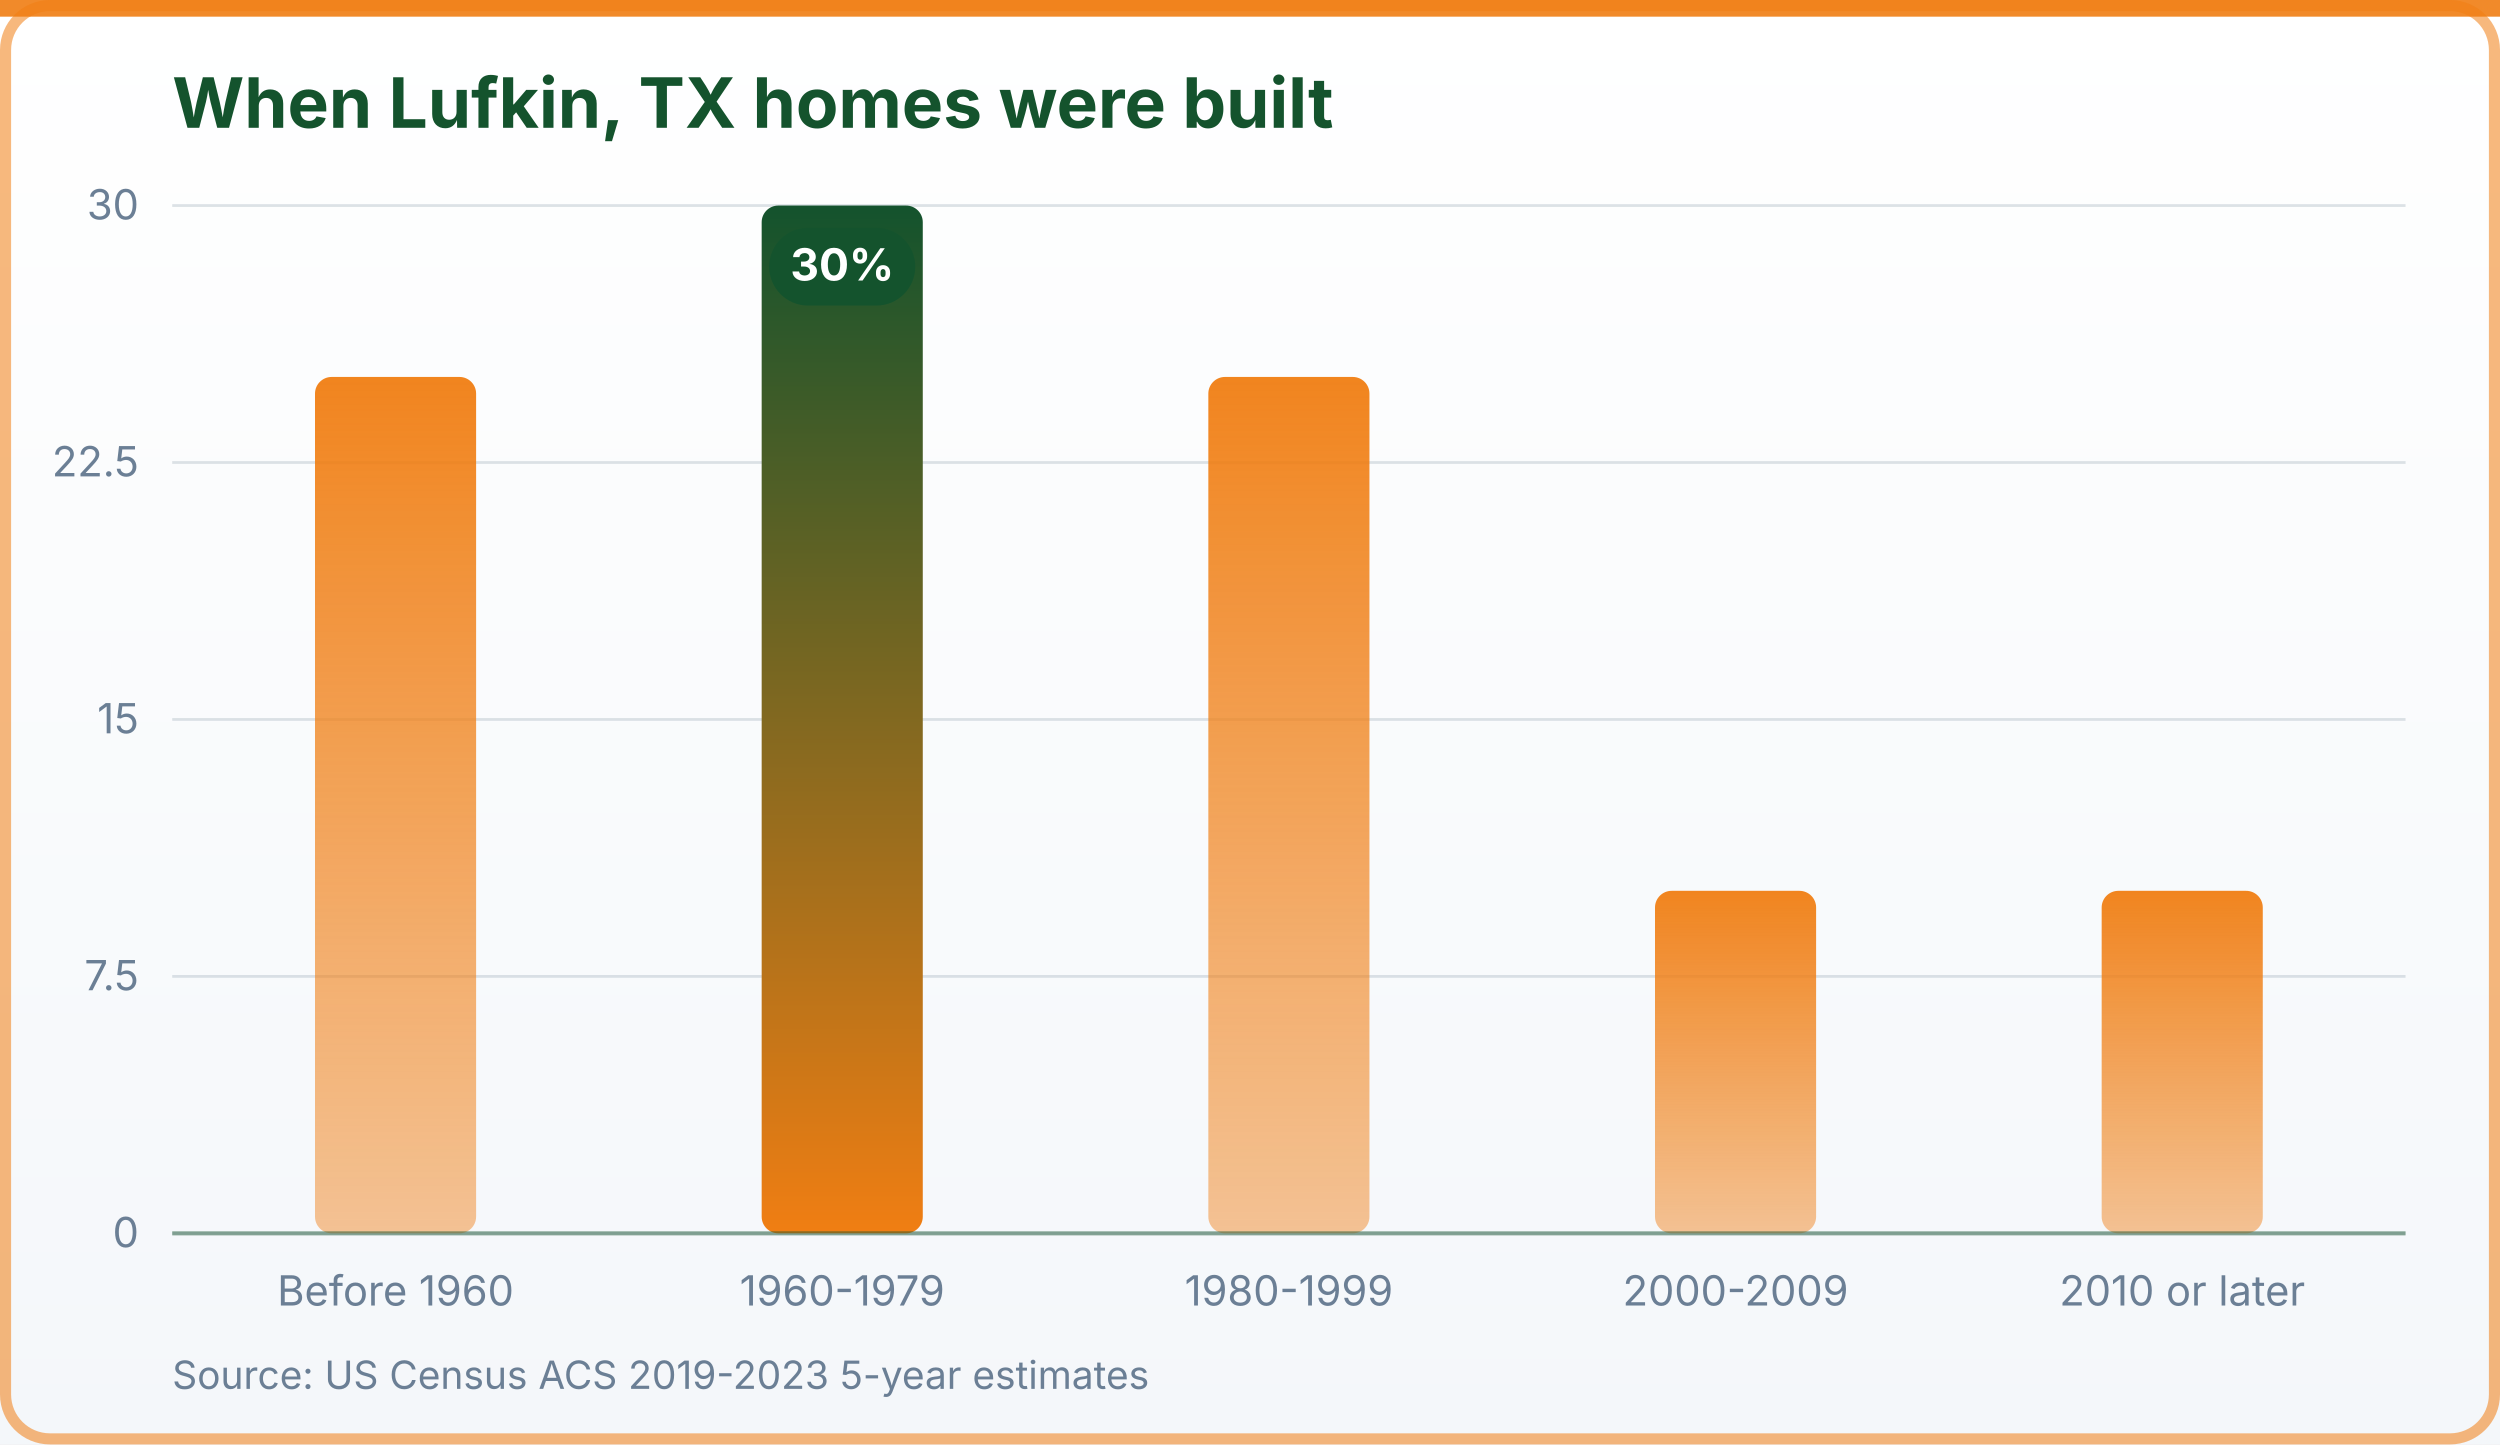
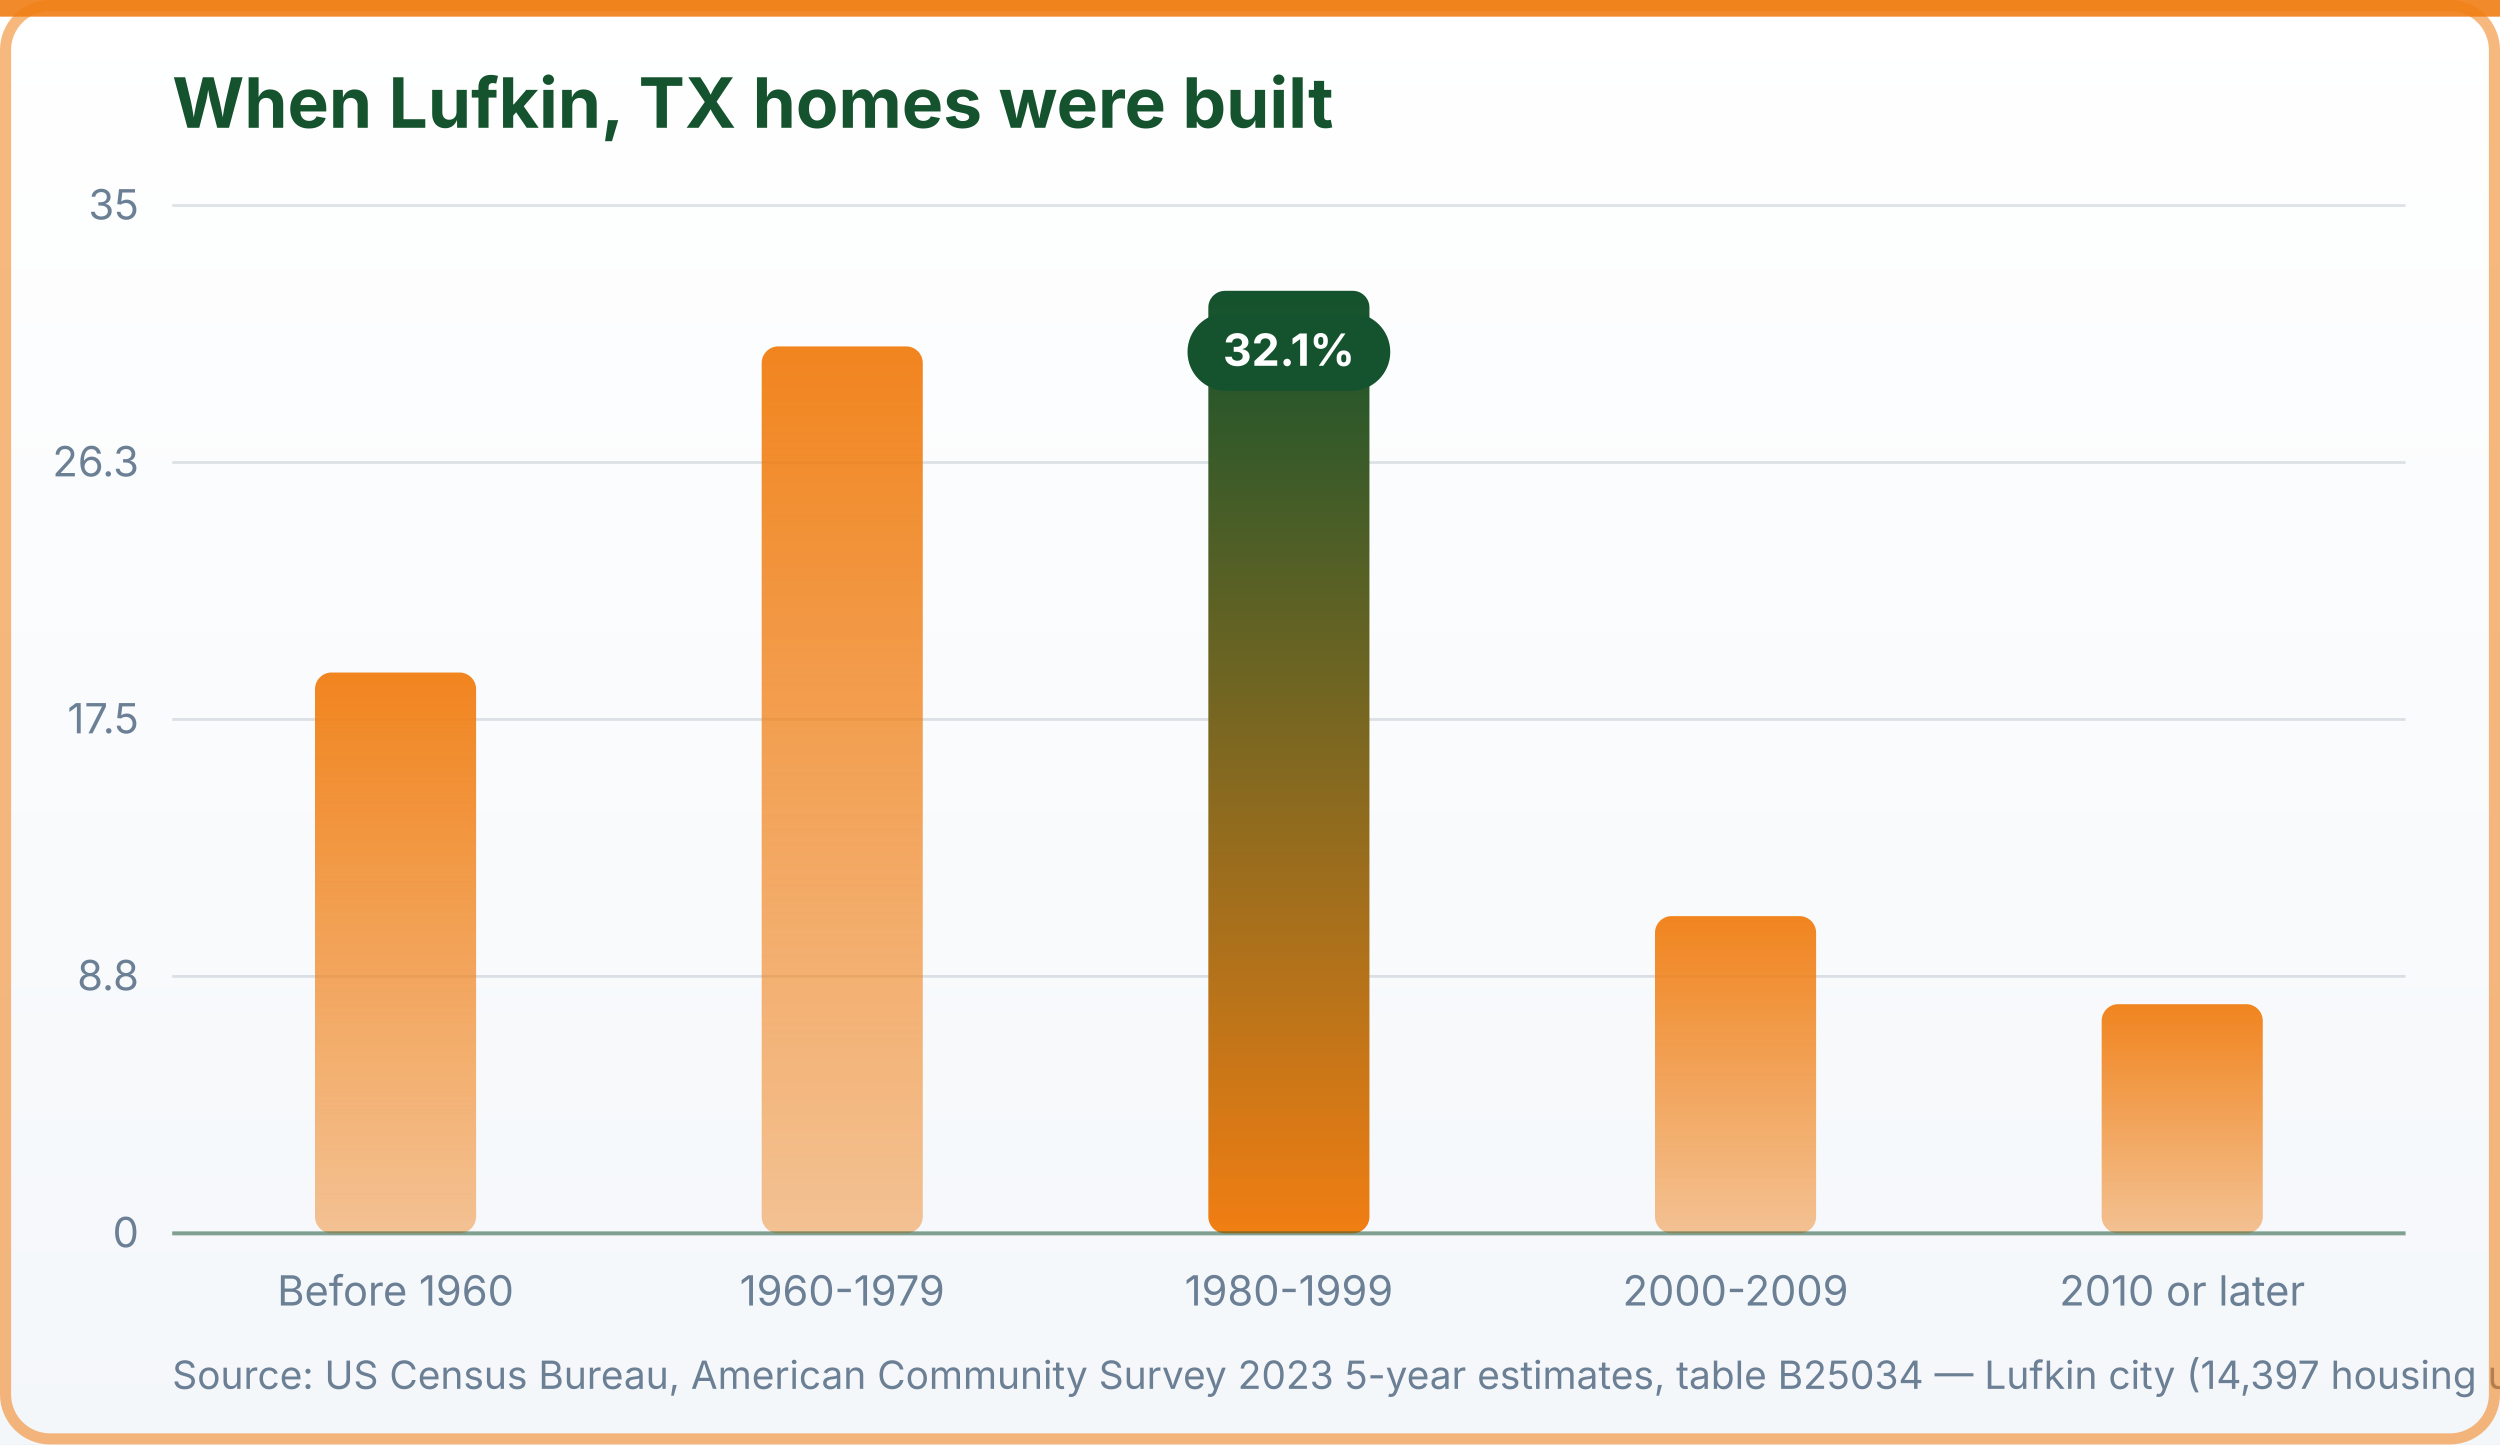
<svg xmlns="http://www.w3.org/2000/svg" viewBox="0 0 900 520" width="900" height="520" role="img">
  <defs>
    <linearGradient id="cbg" x1="0" y1="0" x2="0" y2="1">
      <stop offset="0" stop-color="#ffffff" />
      <stop offset="1" stop-color="#f4f7fa" />
    </linearGradient>
    <linearGradient id="barg" x1="0" y1="0" x2="0" y2="1">
      <stop offset="0" stop-color="#F07E13" stop-opacity=".95" />
      <stop offset="1" stop-color="#F07E13" stop-opacity=".45" />
    </linearGradient>
    <linearGradient id="barp" x1="0" y1="0" x2="0" y2="1">
      <stop offset="0" stop-color="#14532D" />
      <stop offset="1" stop-color="#F07E13" />
    </linearGradient>
  </defs>
  <rect width="900" height="520" fill="url(#cbg)" />
  <rect x="0" y="0" width="900" height="6" fill="#F07E13" fill-opacity=".9" />
  <text x="62" y="46" font-family="system-ui,-apple-system,Segoe UI,sans-serif" font-size="25" font-weight="700" fill="#14532D">When Lufkin, TX homes were built</text>
  <line x1="62" y1="444" x2="866" y2="444" stroke="#6b7f95" stroke-opacity=".22" stroke-width="1" />
  <text x="50" y="449" text-anchor="end" font-family="system-ui,-apple-system,Segoe UI,sans-serif" font-size="15" fill="#6b7f95">0</text>
  <line x1="62" y1="351.5" x2="866" y2="351.5" stroke="#6b7f95" stroke-opacity=".22" stroke-width="1" />
-   <text x="50" y="356.5" text-anchor="end" font-family="system-ui,-apple-system,Segoe UI,sans-serif" font-size="15" fill="#6b7f95">7.5</text>
+   <text x="50" y="356.5" text-anchor="end" font-family="system-ui,-apple-system,Segoe UI,sans-serif" font-size="15" fill="#6b7f95">8.8</text>
  <line x1="62" y1="259" x2="866" y2="259" stroke="#6b7f95" stroke-opacity=".22" stroke-width="1" />
-   <text x="50" y="264" text-anchor="end" font-family="system-ui,-apple-system,Segoe UI,sans-serif" font-size="15" fill="#6b7f95">15</text>
+   <text x="50" y="264" text-anchor="end" font-family="system-ui,-apple-system,Segoe UI,sans-serif" font-size="15" fill="#6b7f95">17.5</text>
  <line x1="62" y1="166.5" x2="866" y2="166.5" stroke="#6b7f95" stroke-opacity=".22" stroke-width="1" />
-   <text x="50" y="171.5" text-anchor="end" font-family="system-ui,-apple-system,Segoe UI,sans-serif" font-size="15" fill="#6b7f95">22.5</text>
+   <text x="50" y="171.5" text-anchor="end" font-family="system-ui,-apple-system,Segoe UI,sans-serif" font-size="15" fill="#6b7f95">26.3</text>
  <line x1="62" y1="74" x2="866" y2="74" stroke="#6b7f95" stroke-opacity=".22" stroke-width="1" />
-   <text x="50" y="79" text-anchor="end" font-family="system-ui,-apple-system,Segoe UI,sans-serif" font-size="15" fill="#6b7f95">30</text>
-   <rect x="113.4" y="135.7" width="58" height="308.3" rx="6" fill="url(#barg)" />
+   <text x="50" y="79" text-anchor="end" font-family="system-ui,-apple-system,Segoe UI,sans-serif" font-size="15" fill="#6b7f95">35</text>
+   <rect x="113.4" y="242.1" width="58" height="201.9" rx="6" fill="url(#barg)" />
  <text x="142.4" y="470" text-anchor="middle" font-family="system-ui,-apple-system,Segoe UI,sans-serif" font-size="15" fill="#6b7f95">Before 1960</text>
-   <rect x="274.2" y="74" width="58" height="370" rx="6" fill="url(#barp)" />
+   <rect x="274.2" y="124.7" width="58" height="319.3" rx="6" fill="url(#barg)" />
  <text x="303.2" y="470" text-anchor="middle" font-family="system-ui,-apple-system,Segoe UI,sans-serif" font-size="15" fill="#6b7f95">1960-1979</text>
-   <rect x="435" y="135.7" width="58" height="308.3" rx="6" fill="url(#barg)" />
+   <rect x="435" y="104.7" width="58" height="339.3" rx="6" fill="url(#barp)" />
  <text x="464" y="470" text-anchor="middle" font-family="system-ui,-apple-system,Segoe UI,sans-serif" font-size="15" fill="#6b7f95">1980-1999</text>
-   <rect x="595.8" y="320.7" width="58" height="123.3" rx="6" fill="url(#barg)" />
+   <rect x="595.8" y="329.8" width="58" height="114.2" rx="6" fill="url(#barg)" />
  <text x="624.8" y="470" text-anchor="middle" font-family="system-ui,-apple-system,Segoe UI,sans-serif" font-size="15" fill="#6b7f95">2000-2009</text>
-   <rect x="756.6" y="320.7" width="58" height="123.3" rx="6" fill="url(#barg)" />
+   <rect x="756.6" y="361.5" width="58" height="82.5" rx="6" fill="url(#barg)" />
  <text x="785.6" y="470" text-anchor="middle" font-family="system-ui,-apple-system,Segoe UI,sans-serif" font-size="15" fill="#6b7f95">2010 or later</text>
-   <rect x="276.9" y="82" width="52.6" height="28" rx="14" fill="#14532D" />
-   <text x="303.2" y="101" text-anchor="middle" font-family="system-ui,-apple-system,Segoe UI,sans-serif" font-size="16" font-weight="700" fill="#ffffff">30%</text>
+   <rect x="427.5" y="112.7" width="73" height="28" rx="14" fill="#14532D" />
+   <text x="464" y="131.7" text-anchor="middle" font-family="system-ui,-apple-system,Segoe UI,sans-serif" font-size="16" font-weight="700" fill="#ffffff">32.1%</text>
  <line x1="62" y1="444" x2="866" y2="444" stroke="#14532D" stroke-opacity=".45" stroke-width="1.5" />
-   <text x="62" y="500" font-family="system-ui,-apple-system,Segoe UI,sans-serif" font-size="14" fill="#6b7f95">Source: US Census ACS 2019-2023 5-year estimates</text>
+   <text x="62" y="500" font-family="system-ui,-apple-system,Segoe UI,sans-serif" font-size="14" fill="#6b7f95">Source: US Census Bureau, American Community Survey 2023 5-year estimates, table B25034 — Lufkin city (14,397 housing units)</text>
  <rect x="2" y="2" width="896" height="516" rx="16" fill="none" stroke="#F07E13" stroke-opacity=".55" stroke-width="4" />
</svg>
